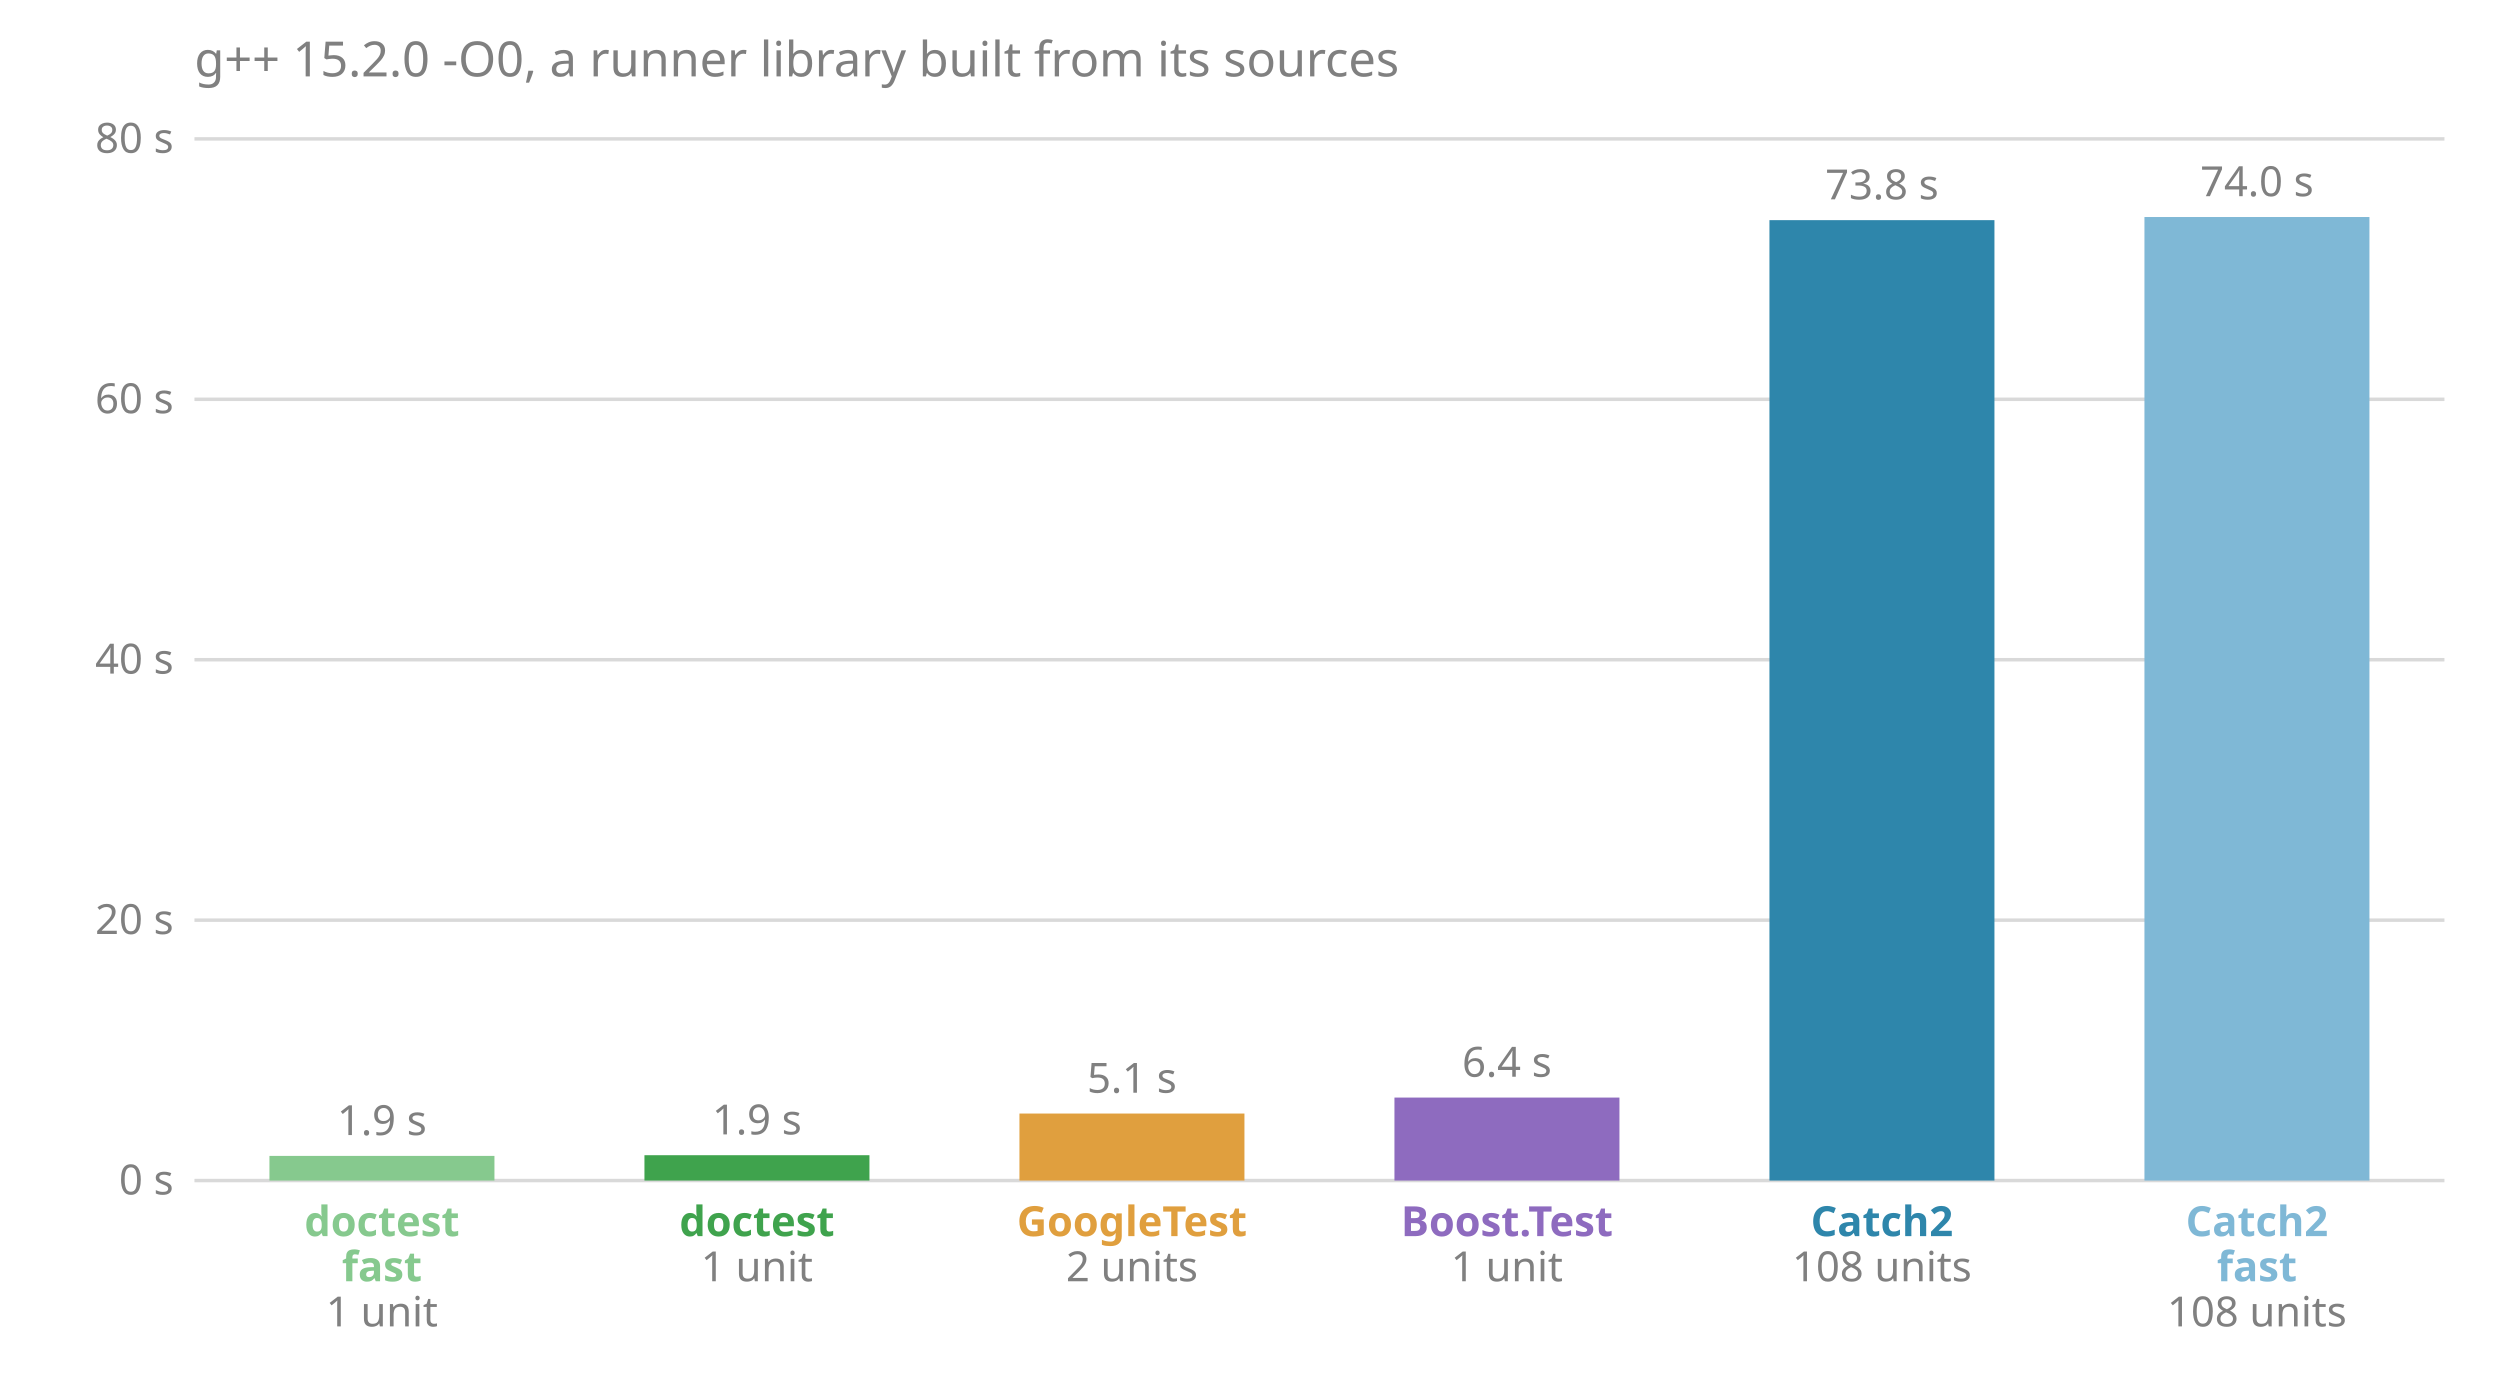
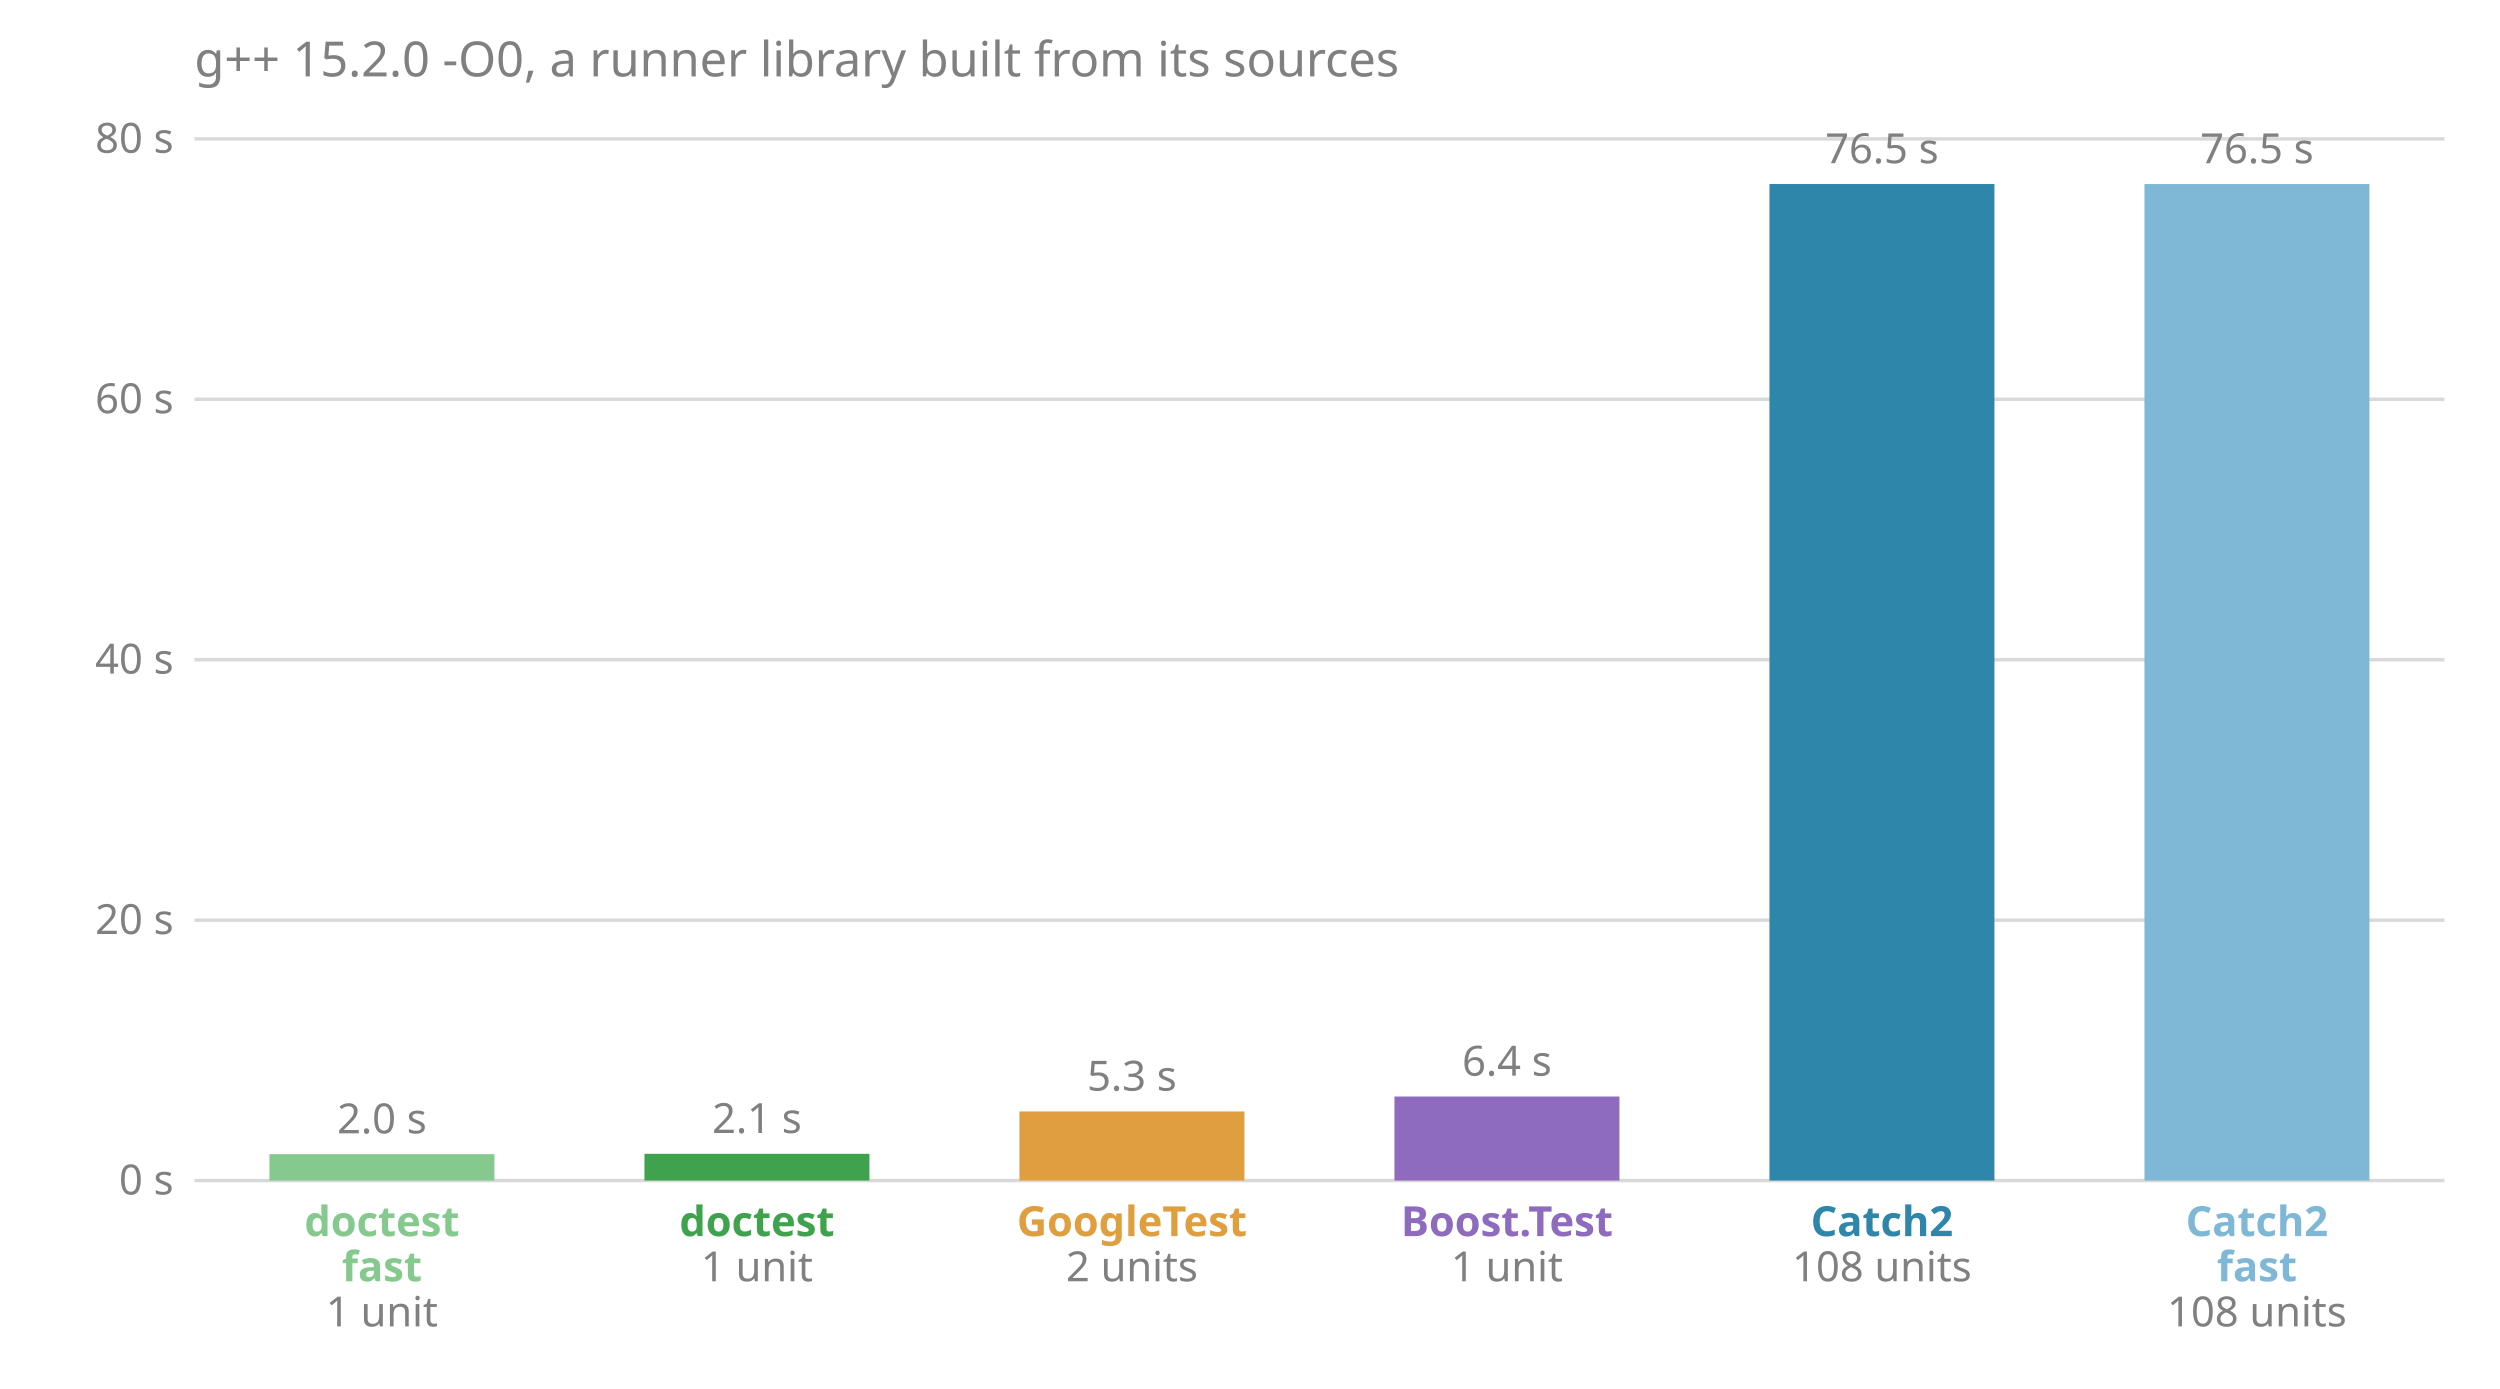
<svg xmlns="http://www.w3.org/2000/svg" viewBox="0 0 720 400" font-family="sans-serif" font-size="12">
  <text x="56.0" y="22.0" fill="#808080" font-size="14">g++ 15.2.0 -O0, a runner library built from its sources</text>
  <line x1="56.0" x2="704.0" y1="340.0" y2="340.0" stroke="#808080" stroke-opacity="0.3" />
  <text x="50.0" y="344.0" fill="#808080" text-anchor="end">0 s</text>
  <line x1="56.0" x2="704.0" y1="265.0" y2="265.0" stroke="#808080" stroke-opacity="0.3" />
  <text x="50.0" y="269.0" fill="#808080" text-anchor="end">20 s</text>
  <line x1="56.0" x2="704.0" y1="190.0" y2="190.0" stroke="#808080" stroke-opacity="0.3" />
  <text x="50.0" y="194.0" fill="#808080" text-anchor="end">40 s</text>
  <line x1="56.0" x2="704.0" y1="115.0" y2="115.0" stroke="#808080" stroke-opacity="0.3" />
  <text x="50.0" y="119.0" fill="#808080" text-anchor="end">60 s</text>
  <line x1="56.0" x2="704.0" y1="40.0" y2="40.0" stroke="#808080" stroke-opacity="0.3" />
  <text x="50.0" y="44.0" fill="#808080" text-anchor="end">80 s</text>
-   <rect x="77.6" y="332.9" width="64.8" height="7.1" fill="#86c98e" />
-   <text x="110.0" y="326.9" fill="#808080" text-anchor="middle">1.9 s</text>
+   <rect x="77.6" y="332.4" width="64.8" height="7.6" fill="#86c98e" />
+   <text x="110.0" y="326.4" fill="#808080" text-anchor="middle">2.0 s</text>
  <text x="110.0" y="356.0" fill="#86c98e" font-weight="bold" text-anchor="middle">doctest</text>
  <text x="110.0" y="369.0" fill="#86c98e" font-weight="bold" text-anchor="middle">fast</text>
  <text x="110.0" y="382.0" fill="#808080" text-anchor="middle">1 unit</text>
-   <rect x="185.6" y="332.7" width="64.8" height="7.3" fill="#3fa34d" />
-   <text x="218.0" y="326.7" fill="#808080" text-anchor="middle">1.9 s</text>
+   <rect x="185.6" y="332.3" width="64.8" height="7.7" fill="#3fa34d" />
+   <text x="218.0" y="326.3" fill="#808080" text-anchor="middle">2.1 s</text>
  <text x="218.0" y="356.0" fill="#3fa34d" font-weight="bold" text-anchor="middle">doctest</text>
  <text x="218.0" y="369.0" fill="#808080" text-anchor="middle">1 unit</text>
-   <rect x="293.6" y="320.7" width="64.8" height="19.3" fill="#e09f3e" />
-   <text x="326.0" y="314.7" fill="#808080" text-anchor="middle">5.1 s</text>
+   <rect x="293.6" y="320.1" width="64.8" height="19.9" fill="#e09f3e" />
+   <text x="326.0" y="314.1" fill="#808080" text-anchor="middle">5.3 s</text>
  <text x="326.0" y="356.0" fill="#e09f3e" font-weight="bold" text-anchor="middle">GoogleTest</text>
  <text x="326.0" y="369.0" fill="#808080" text-anchor="middle">2 units</text>
-   <rect x="401.6" y="316.1" width="64.8" height="23.9" fill="#8e6bbf" />
-   <text x="434.0" y="310.1" fill="#808080" text-anchor="middle">6.4 s</text>
+   <rect x="401.6" y="315.8" width="64.8" height="24.2" fill="#8e6bbf" />
+   <text x="434.0" y="309.8" fill="#808080" text-anchor="middle">6.4 s</text>
  <text x="434.0" y="356.0" fill="#8e6bbf" font-weight="bold" text-anchor="middle">Boost.Test</text>
  <text x="434.0" y="369.0" fill="#808080" text-anchor="middle">1 unit</text>
-   <rect x="509.6" y="63.4" width="64.8" height="276.6" fill="#2e86ab" />
-   <text x="542.0" y="57.4" fill="#808080" text-anchor="middle">73.8 s</text>
+   <rect x="509.6" y="53.0" width="64.8" height="287.0" fill="#2e86ab" />
+   <text x="542.0" y="47.0" fill="#808080" text-anchor="middle">76.5 s</text>
  <text x="542.0" y="356.0" fill="#2e86ab" font-weight="bold" text-anchor="middle">Catch2</text>
  <text x="542.0" y="369.0" fill="#808080" text-anchor="middle">108 units</text>
-   <rect x="617.6" y="62.5" width="64.8" height="277.5" fill="#7fb8d6" />
-   <text x="650.0" y="56.5" fill="#808080" text-anchor="middle">74.0 s</text>
+   <rect x="617.6" y="53.0" width="64.8" height="287.0" fill="#7fb8d6" />
+   <text x="650.0" y="47.0" fill="#808080" text-anchor="middle">76.5 s</text>
  <text x="650.0" y="356.0" fill="#7fb8d6" font-weight="bold" text-anchor="middle">Catch2</text>
  <text x="650.0" y="369.0" fill="#7fb8d6" font-weight="bold" text-anchor="middle">fast</text>
  <text x="650.0" y="382.0" fill="#808080" text-anchor="middle">108 units</text>
</svg>
